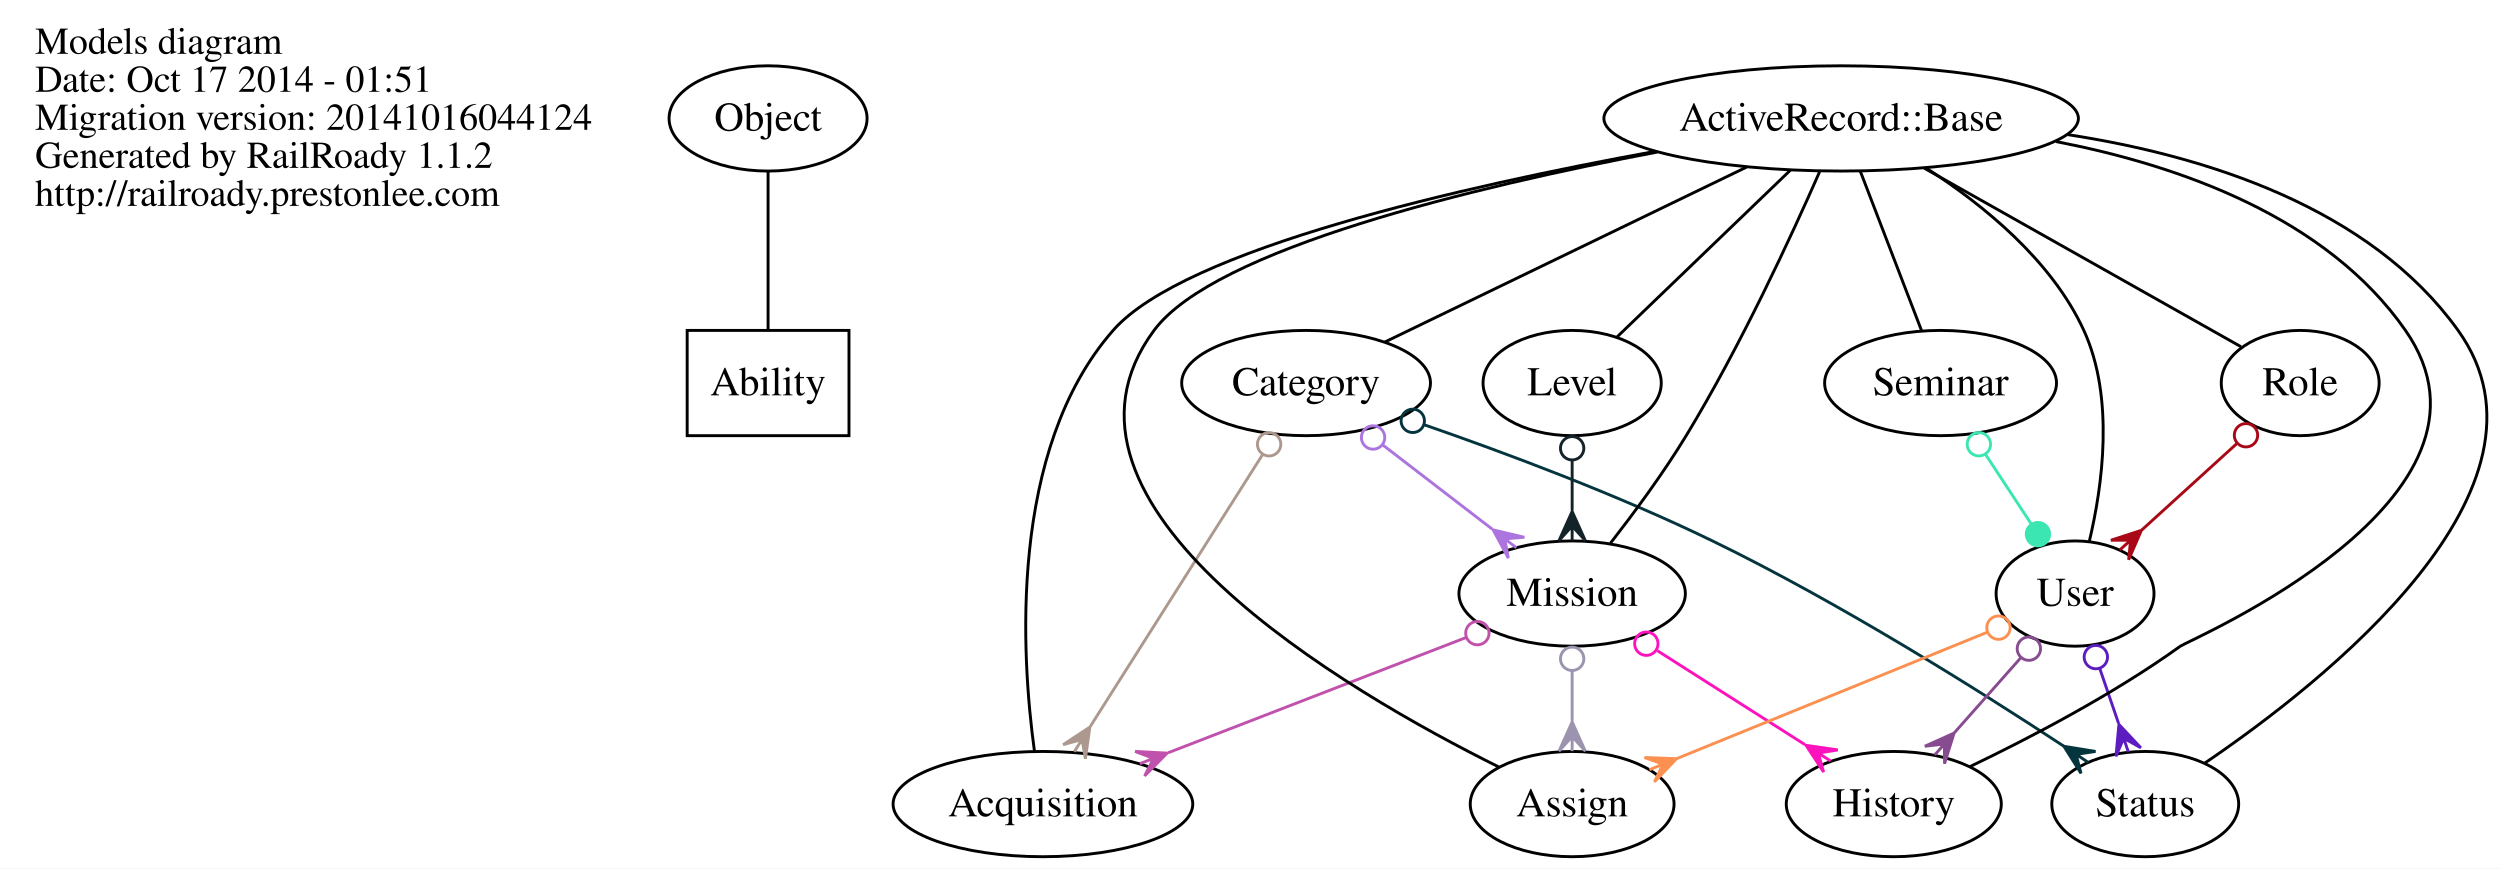
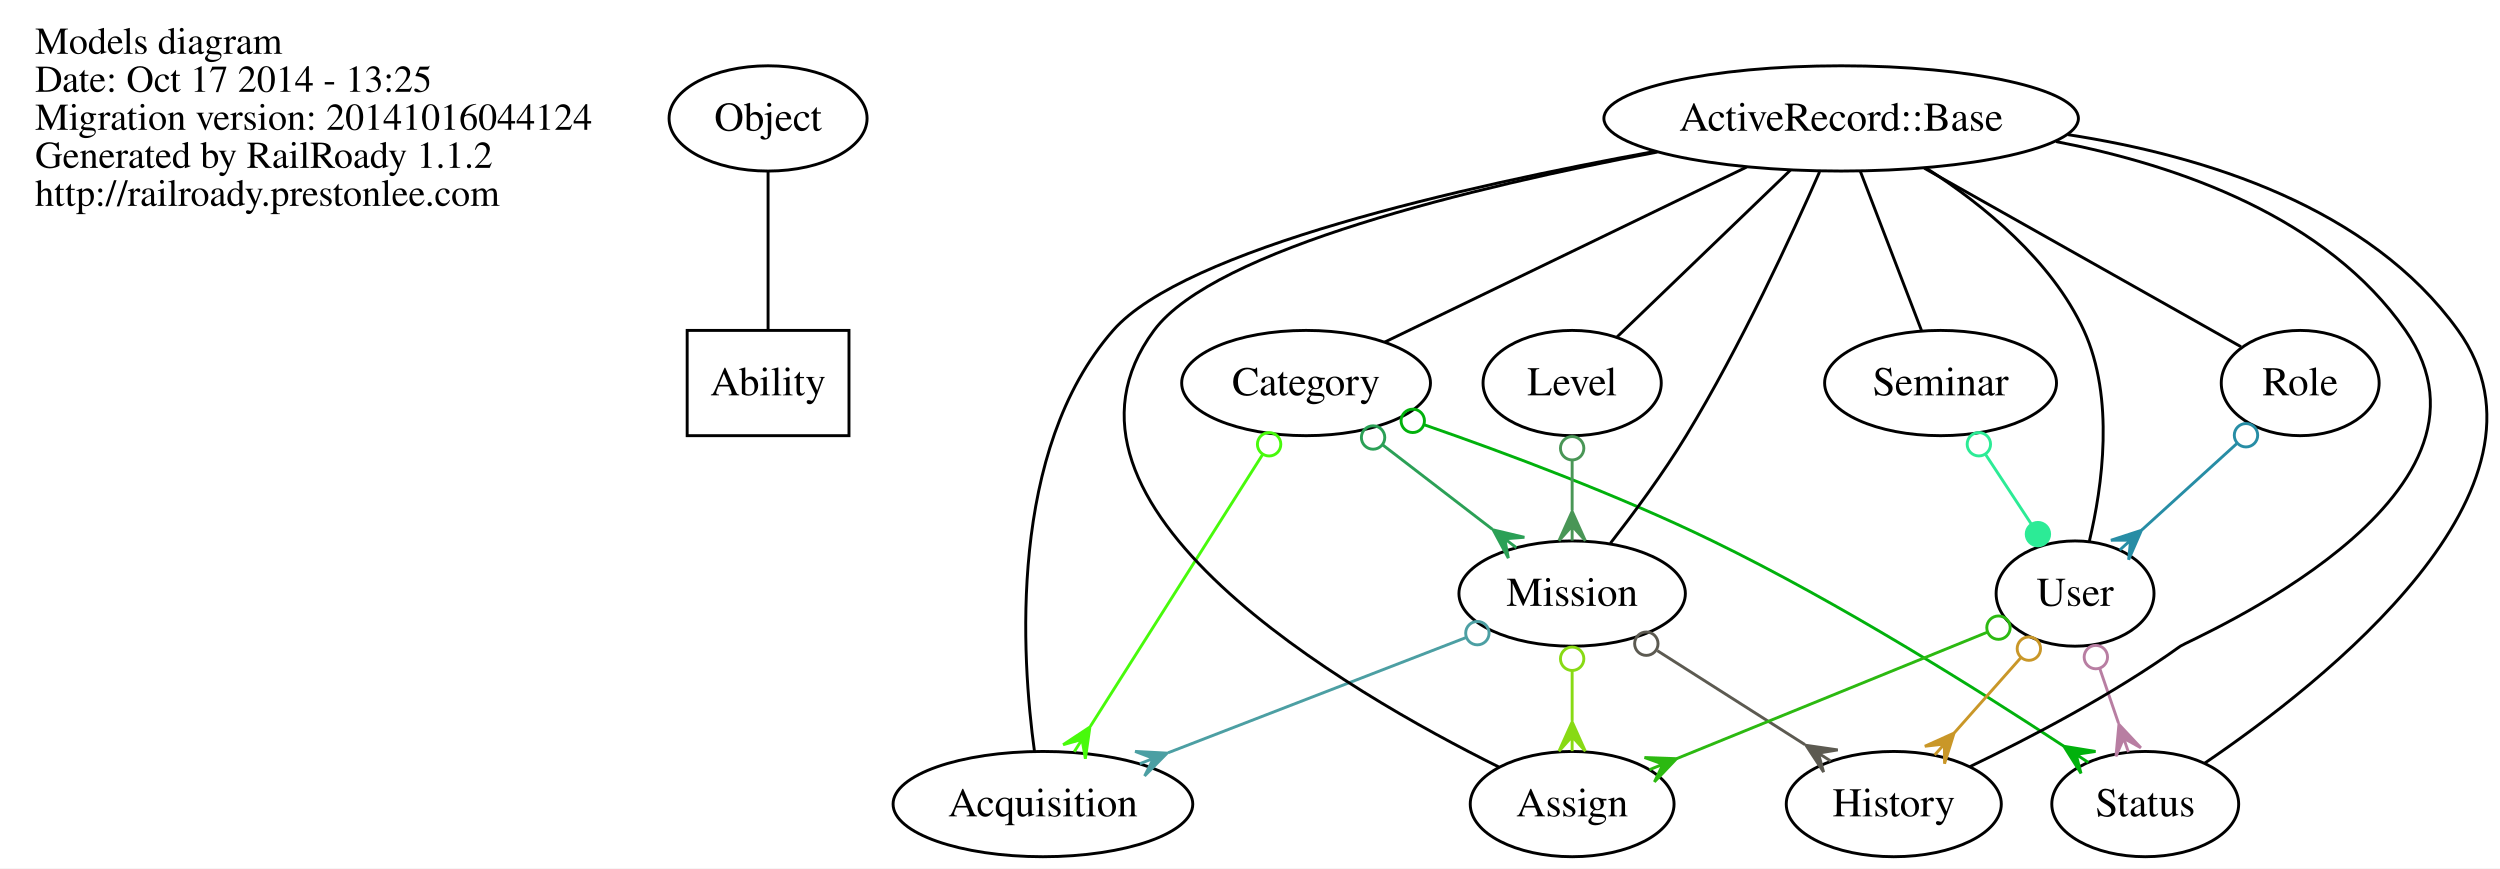
<svg xmlns="http://www.w3.org/2000/svg" width="855pt" height="297pt" viewBox="0.00 0.00 855.02 297.00">
  <g id="graph0" class="graph" transform="scale(1 1) rotate(0) translate(4 293)">
    <polygon fill="white" stroke="none" points="-4,4 -4,-293 851.021,-293 851.021,4 -4,4" />
    <g id="node1" class="node">
      <text text-anchor="start" x="8" y="-274.6" font-family="Times,serif" font-size="13.00">Models diagram</text>
-       <text text-anchor="start" x="8" y="-261.6" font-family="Times,serif" font-size="13.00">Date: Oct 17 2014 - 01:51</text>
+       <text text-anchor="start" x="8" y="-261.6" font-family="Times,serif" font-size="13.00">Date: Oct 17 2014 - 13:25</text>
      <text text-anchor="start" x="8" y="-248.6" font-family="Times,serif" font-size="13.00">Migration version: 20141016044124</text>
      <text text-anchor="start" x="8" y="-235.6" font-family="Times,serif" font-size="13.00">Generated by RailRoady 1.1.2</text>
      <text text-anchor="start" x="8" y="-222.6" font-family="Times,serif" font-size="13.00">http://railroady.prestonlee.com</text>
    </g>
    <g id="node2" class="node">
      <polygon fill="none" stroke="black" points="286.358,-180 231.018,-180 231.018,-144 286.358,-144 286.358,-180" />
      <text text-anchor="middle" x="258.688" y="-157.8" font-family="Times,serif" font-size="14.00">Ability</text>
    </g>
    <g id="node3" class="node">
      <ellipse fill="none" stroke="black" cx="352.688" cy="-18" rx="51.25" ry="18" />
      <text text-anchor="middle" x="352.688" y="-13.8" font-family="Times,serif" font-size="14.00">Acquisition</text>
    </g>
    <g id="node4" class="node">
      <ellipse fill="none" stroke="black" cx="533.688" cy="-18" rx="34.855" ry="18" />
      <text text-anchor="middle" x="533.688" y="-13.8" font-family="Times,serif" font-size="14.00">Assign</text>
    </g>
    <g id="node5" class="node">
      <ellipse fill="none" stroke="black" cx="442.688" cy="-162" rx="42.546" ry="18" />
      <text text-anchor="middle" x="442.688" y="-157.8" font-family="Times,serif" font-size="14.00">Category</text>
    </g>
    <g id="edge5" class="edge">
-       <path fill="none" stroke="#ad988d" d="M427.851,-137.591C411.618,-111.979 385.68,-71.054 368.916,-44.605" />
-       <ellipse fill="none" stroke="#ad988d" cx="430.046" cy="-141.054" rx="4" ry="4" />
-       <polygon fill="#ad988d" stroke="#ad988d" points="368.754,-44.348 367.201,-33.493 366.077,-40.125 363.4,-35.902 363.4,-35.902 363.4,-35.902 366.077,-40.125 359.599,-38.311 368.754,-44.348 368.754,-44.348" />
+       <path fill="none" stroke="#48fa0b" d="M427.851,-137.591C411.618,-111.979 385.68,-71.054 368.916,-44.605" />
+       <ellipse fill="none" stroke="#48fa0b" cx="430.046" cy="-141.054" rx="4" ry="4" />
+       <polygon fill="#48fa0b" stroke="#48fa0b" points="368.754,-44.348 367.201,-33.493 366.077,-40.125 363.4,-35.902 363.4,-35.902 363.4,-35.902 366.077,-40.125 359.599,-38.311 368.754,-44.348 368.754,-44.348" />
    </g>
    <g id="node8" class="node">
      <ellipse fill="none" stroke="black" cx="533.688" cy="-90" rx="38.721" ry="18" />
      <text text-anchor="middle" x="533.688" y="-85.8" font-family="Times,serif" font-size="14.00">Mission</text>
    </g>
    <g id="edge4" class="edge">
-       <path fill="none" stroke="#ac74de" d="M468.884,-140.849C480.631,-131.813 494.486,-121.155 506.364,-112.019" />
-       <ellipse fill="none" stroke="#ac74de" cx="465.604" cy="-143.372" rx="4" ry="4" />
-       <polygon fill="#ac74de" stroke="#ac74de" points="506.678,-111.777 517.348,-109.246 510.641,-108.728 514.604,-105.68 514.604,-105.68 514.604,-105.68 510.641,-108.728 511.861,-102.113 506.678,-111.777 506.678,-111.777" />
+       <path fill="none" stroke="#2ba056" d="M468.884,-140.849C480.631,-131.813 494.486,-121.155 506.364,-112.019" />
+       <ellipse fill="none" stroke="#2ba056" cx="465.604" cy="-143.372" rx="4" ry="4" />
+       <polygon fill="#2ba056" stroke="#2ba056" points="506.678,-111.777 517.348,-109.246 510.641,-108.728 514.604,-105.68 514.604,-105.68 514.604,-105.68 510.641,-108.728 511.861,-102.113 506.678,-111.777 506.678,-111.777" />
    </g>
    <g id="node11" class="node">
      <ellipse fill="none" stroke="black" cx="729.688" cy="-18" rx="31.957" ry="18" />
      <text text-anchor="middle" x="729.688" y="-13.8" font-family="Times,serif" font-size="14.00">Status</text>
    </g>
    <g id="edge6" class="edge">
-       <path fill="none" stroke="#04353e" d="M483.061,-147.737C511.236,-137.969 549.422,-123.7 581.688,-108 625.178,-86.839 672.625,-57.008 701.773,-37.835" />
-       <ellipse fill="none" stroke="#04353e" cx="479.176" cy="-149.071" rx="4" ry="4" />
-       <polygon fill="#04353e" stroke="#04353e" points="701.87,-37.771 712.692,-36.001 706.039,-35.01 710.207,-32.249 710.207,-32.249 710.207,-32.249 706.039,-35.01 707.722,-28.497 701.87,-37.771 701.87,-37.771" />
+       <path fill="none" stroke="#01b10c" d="M483.061,-147.737C511.236,-137.969 549.422,-123.7 581.688,-108 625.178,-86.839 672.625,-57.008 701.773,-37.835" />
+       <ellipse fill="none" stroke="#01b10c" cx="479.176" cy="-149.071" rx="4" ry="4" />
+       <polygon fill="#01b10c" stroke="#01b10c" points="701.87,-37.771 712.692,-36.001 706.039,-35.01 710.207,-32.249 710.207,-32.249 710.207,-32.249 706.039,-35.01 707.722,-28.497 701.87,-37.771 701.87,-37.771" />
    </g>
    <g id="node6" class="node">
      <ellipse fill="none" stroke="black" cx="643.688" cy="-18" rx="36.775" ry="18" />
      <text text-anchor="middle" x="643.688" y="-13.8" font-family="Times,serif" font-size="14.00">History</text>
    </g>
    <g id="node7" class="node">
      <ellipse fill="none" stroke="black" cx="533.688" cy="-162" rx="30.477" ry="18" />
      <text text-anchor="middle" x="533.688" y="-157.8" font-family="Times,serif" font-size="14.00">Level</text>
    </g>
    <g id="edge9" class="edge">
-       <path fill="none" stroke="#142229" d="M533.688,-135.64C533.688,-130.063 533.688,-124.132 533.688,-118.476" />
-       <ellipse fill="none" stroke="#142229" cx="533.688" cy="-139.697" rx="4" ry="4" />
-       <polygon fill="#142229" stroke="#142229" points="533.688,-118.104 538.188,-108.104 533.688,-113.104 533.688,-108.104 533.688,-108.104 533.688,-108.104 533.688,-113.104 529.188,-108.104 533.688,-118.104 533.688,-118.104" />
+       <path fill="none" stroke="#499656" d="M533.688,-135.64C533.688,-130.063 533.688,-124.132 533.688,-118.476" />
+       <ellipse fill="none" stroke="#499656" cx="533.688" cy="-139.697" rx="4" ry="4" />
+       <polygon fill="#499656" stroke="#499656" points="533.688,-118.104 538.188,-108.104 533.688,-113.104 533.688,-108.104 533.688,-108.104 533.688,-108.104 533.688,-113.104 529.188,-108.104 533.688,-118.104 533.688,-118.104" />
    </g>
    <g id="edge11" class="edge">
-       <path fill="none" stroke="#c051ac" d="M497.476,-74.995C468.08,-63.627 426.564,-47.571 395.52,-35.565" />
-       <ellipse fill="none" stroke="#c051ac" cx="501.277" cy="-76.465" rx="4" ry="4" />
-       <polygon fill="#c051ac" stroke="#c051ac" points="395.164,-35.427 387.461,-27.623 390.501,-33.624 385.837,-31.82 385.837,-31.82 385.837,-31.82 390.501,-33.624 384.214,-36.017 395.164,-35.427 395.164,-35.427" />
+       <path fill="none" stroke="#4c9fa3" d="M497.476,-74.995C468.08,-63.627 426.564,-47.571 395.52,-35.565" />
+       <ellipse fill="none" stroke="#4c9fa3" cx="501.277" cy="-76.465" rx="4" ry="4" />
+       <polygon fill="#4c9fa3" stroke="#4c9fa3" points="395.164,-35.427 387.461,-27.623 390.501,-33.624 385.837,-31.82 385.837,-31.82 385.837,-31.82 390.501,-33.624 384.214,-36.017 395.164,-35.427 395.164,-35.427" />
    </g>
    <g id="edge13" class="edge">
-       <path fill="none" stroke="#9c93ae" d="M533.688,-63.64C533.688,-58.063 533.688,-52.132 533.688,-46.476" />
-       <ellipse fill="none" stroke="#9c93ae" cx="533.688" cy="-67.697" rx="4" ry="4" />
-       <polygon fill="#9c93ae" stroke="#9c93ae" points="533.688,-46.104 538.188,-36.104 533.688,-41.104 533.688,-36.104 533.688,-36.104 533.688,-36.104 533.688,-41.104 529.188,-36.104 533.688,-46.104 533.688,-46.104" />
+       <path fill="none" stroke="#88da14" d="M533.688,-63.64C533.688,-58.063 533.688,-52.132 533.688,-46.476" />
+       <ellipse fill="none" stroke="#88da14" cx="533.688" cy="-67.697" rx="4" ry="4" />
+       <polygon fill="#88da14" stroke="#88da14" points="533.688,-46.104 538.188,-36.104 533.688,-41.104 533.688,-36.104 533.688,-36.104 533.688,-36.104 533.688,-41.104 529.188,-36.104 533.688,-46.104 533.688,-46.104" />
    </g>
    <g id="edge12" class="edge">
-       <path fill="none" stroke="#fd13be" d="M562.799,-70.474C578.364,-60.57 597.513,-48.384 613.271,-38.356" />
-       <ellipse fill="none" stroke="#fd13be" cx="559.058" cy="-72.855" rx="4" ry="4" />
-       <polygon fill="#fd13be" stroke="#fd13be" points="613.668,-38.103 624.521,-36.531 617.887,-35.419 622.105,-32.734 622.105,-32.734 622.105,-32.734 617.887,-35.419 619.689,-28.938 613.668,-38.103 613.668,-38.103" />
+       <path fill="none" stroke="#5c5a51" d="M562.799,-70.474C578.364,-60.57 597.513,-48.384 613.271,-38.356" />
+       <ellipse fill="none" stroke="#5c5a51" cx="559.058" cy="-72.855" rx="4" ry="4" />
+       <polygon fill="#5c5a51" stroke="#5c5a51" points="613.668,-38.103 624.521,-36.531 617.887,-35.419 622.105,-32.734 622.105,-32.734 622.105,-32.734 617.887,-35.419 619.689,-28.938 613.668,-38.103 613.668,-38.103" />
    </g>
    <g id="node9" class="node">
      <ellipse fill="none" stroke="black" cx="782.688" cy="-162" rx="27" ry="18" />
      <text text-anchor="middle" x="782.688" y="-157.8" font-family="Times,serif" font-size="14.00">Role</text>
    </g>
    <g id="node12" class="node">
      <ellipse fill="none" stroke="black" cx="705.688" cy="-90" rx="27" ry="18" />
      <text text-anchor="middle" x="705.688" y="-85.8" font-family="Times,serif" font-size="14.00">User</text>
    </g>
    <g id="edge15" class="edge">
-       <path fill="none" stroke="#a90816" d="M761.118,-141.391C750.939,-132.138 738.79,-121.093 728.463,-111.705" />
-       <ellipse fill="none" stroke="#a90816" cx="764.146" cy="-144.144" rx="4" ry="4" />
-       <polygon fill="#a90816" stroke="#a90816" points="728.383,-111.632 724.011,-101.576 724.684,-108.269 720.984,-104.906 720.984,-104.906 720.984,-104.906 724.684,-108.269 717.957,-108.235 728.383,-111.632 728.383,-111.632" />
+       <path fill="none" stroke="#278da5" d="M761.118,-141.391C750.939,-132.138 738.79,-121.093 728.463,-111.705" />
+       <ellipse fill="none" stroke="#278da5" cx="764.146" cy="-144.144" rx="4" ry="4" />
+       <polygon fill="#278da5" stroke="#278da5" points="728.383,-111.632 724.011,-101.576 724.684,-108.269 720.984,-104.906 720.984,-104.906 720.984,-104.906 724.684,-108.269 717.957,-108.235 728.383,-111.632 728.383,-111.632" />
    </g>
    <g id="node10" class="node">
      <ellipse fill="none" stroke="black" cx="659.688" cy="-162" rx="39.656" ry="18" />
      <text text-anchor="middle" x="659.688" y="-157.8" font-family="Times,serif" font-size="14.00">Seminar</text>
    </g>
    <g id="edge17" class="edge">
-       <path fill="none" stroke="#3ce6b3" d="M674.991,-137.713C680.064,-129.993 685.702,-121.413 690.747,-113.735" />
-       <ellipse fill="none" stroke="#3ce6b3" cx="672.786" cy="-141.068" rx="4" ry="4" />
-       <ellipse fill="#3ce6b3" stroke="#3ce6b3" cx="692.985" cy="-110.331" rx="4" ry="4" />
+       <path fill="none" stroke="#2ceb96" d="M674.991,-137.713C680.064,-129.993 685.702,-121.413 690.747,-113.735" />
+       <ellipse fill="none" stroke="#2ceb96" cx="672.786" cy="-141.068" rx="4" ry="4" />
+       <ellipse fill="#2ceb96" stroke="#2ceb96" cx="692.985" cy="-110.331" rx="4" ry="4" />
    </g>
    <g id="edge22" class="edge">
-       <path fill="none" stroke="#fb9051" d="M675.737,-76.811C646.144,-64.767 600.864,-46.339 569.412,-33.539" />
-       <ellipse fill="none" stroke="#fb9051" cx="679.497" cy="-78.341" rx="4" ry="4" />
-       <polygon fill="#fb9051" stroke="#fb9051" points="569.389,-33.53 561.823,-25.592 564.758,-31.645 560.127,-29.76 560.127,-29.76 560.127,-29.76 564.758,-31.645 558.431,-33.928 569.389,-33.53 569.389,-33.53" />
+       <path fill="none" stroke="#2cb911" d="M675.737,-76.811C646.144,-64.767 600.864,-46.339 569.412,-33.539" />
+       <ellipse fill="none" stroke="#2cb911" cx="679.497" cy="-78.341" rx="4" ry="4" />
+       <polygon fill="#2cb911" stroke="#2cb911" points="569.389,-33.53 561.823,-25.592 564.758,-31.645 560.127,-29.76 560.127,-29.76 560.127,-29.76 564.758,-31.645 558.431,-33.928 569.389,-33.53 569.389,-33.53" />
    </g>
    <g id="edge21" class="edge">
-       <path fill="none" stroke="#864c8f" d="M687.216,-68.145C680.043,-60.046 671.794,-50.732 664.419,-42.406" />
-       <ellipse fill="none" stroke="#864c8f" cx="689.887" cy="-71.16" rx="4" ry="4" />
-       <polygon fill="#864c8f" stroke="#864c8f" points="664.309,-42.283 661.048,-31.813 660.994,-38.54 657.679,-34.797 657.679,-34.797 657.679,-34.797 660.994,-38.54 654.31,-37.78 664.309,-42.283 664.309,-42.283" />
+       <path fill="none" stroke="#c99728" d="M687.216,-68.145C680.043,-60.046 671.794,-50.732 664.419,-42.406" />
+       <ellipse fill="none" stroke="#c99728" cx="689.887" cy="-71.16" rx="4" ry="4" />
+       <polygon fill="#c99728" stroke="#c99728" points="664.309,-42.283 661.048,-31.813 660.994,-38.54 657.679,-34.797 657.679,-34.797 657.679,-34.797 660.994,-38.54 654.31,-37.78 664.309,-42.283 664.309,-42.283" />
    </g>
    <g id="edge20" class="edge">
-       <path fill="none" stroke="#5d1cbf" d="M714.112,-64.431C716.192,-58.362 718.431,-51.833 720.544,-45.67" />
-       <ellipse fill="none" stroke="#5d1cbf" cx="712.795" cy="-68.271" rx="4" ry="4" />
-       <polygon fill="#5d1cbf" stroke="#5d1cbf" points="720.688,-45.248 728.188,-37.248 722.31,-40.519 723.932,-35.789 723.932,-35.789 723.932,-35.789 722.31,-40.519 719.675,-34.33 720.688,-45.248 720.688,-45.248" />
+       <path fill="none" stroke="#b87ea2" d="M714.112,-64.431C716.192,-58.362 718.431,-51.833 720.544,-45.67" />
+       <ellipse fill="none" stroke="#b87ea2" cx="712.795" cy="-68.271" rx="4" ry="4" />
+       <polygon fill="#b87ea2" stroke="#b87ea2" points="720.688,-45.248 728.188,-37.248 722.31,-40.519 723.932,-35.789 723.932,-35.789 723.932,-35.789 722.31,-40.519 719.675,-34.33 720.688,-45.248 720.688,-45.248" />
    </g>
    <g id="node13" class="node">
      <ellipse fill="none" stroke="black" cx="258.688" cy="-252.5" rx="33.86" ry="18" />
      <text text-anchor="middle" x="258.688" y="-248.3" font-family="Times,serif" font-size="14.00">Object</text>
    </g>
    <g id="edge1" class="edge">
      <path fill="none" stroke="black" d="M258.688,-234.436C258.688,-218.765 258.688,-195.666 258.688,-180.011" />
    </g>
    <g id="node14" class="node">
      <ellipse fill="none" stroke="black" cx="625.688" cy="-252.5" rx="81.142" ry="18" />
      <text text-anchor="middle" x="625.688" y="-248.3" font-family="Times,serif" font-size="14.00">ActiveRecord::Base</text>
    </g>
    <g id="edge2" class="edge">
      <path fill="none" stroke="black" d="M562.043,-241.236C496.639,-229.345 401.031,-207.78 376.688,-180 340.741,-138.98 345.354,-68.302 349.802,-36" />
    </g>
    <g id="edge3" class="edge">
      <path fill="none" stroke="black" d="M562.798,-240.994C500.444,-229.145 411.317,-207.839 390.688,-180 346.506,-120.376 456.817,-56.418 508.599,-30.694" />
    </g>
    <g id="edge7" class="edge">
      <path fill="none" stroke="black" d="M593.392,-235.882C558.197,-218.861 502.523,-191.937 469.603,-176.016" />
    </g>
    <g id="edge8" class="edge">
      <path fill="none" stroke="black" d="M699.186,-244.581C741.656,-236.379 791.847,-218.567 818.688,-180 858.771,-122.405 744.709,-74.174 741.688,-72 718.766,-55.504 690.114,-40.585 669.724,-30.81" />
    </g>
    <g id="edge10" class="edge">
      <path fill="none" stroke="black" d="M608.383,-234.854C591.31,-218.431 565.457,-193.561 549.08,-177.807" />
    </g>
    <g id="edge14" class="edge">
      <path fill="none" stroke="black" d="M618.319,-234.251C608.813,-212.597 591.279,-174.582 572.688,-144 564.854,-131.114 554.73,-117.426 546.76,-107.189" />
    </g>
    <g id="edge16" class="edge">
      <path fill="none" stroke="black" d="M654.119,-235.473C685.401,-217.84 734.887,-189.945 762.45,-174.408" />
    </g>
    <g id="edge18" class="edge">
      <path fill="none" stroke="black" d="M632.243,-234.436C638.264,-218.765 647.138,-195.666 653.152,-180.011" />
    </g>
    <g id="edge19" class="edge">
      <path fill="none" stroke="black" d="M703.199,-246.96C750.092,-239.736 806.488,-222.121 836.688,-180 875.311,-126.132 790.655,-59.555 749.947,-31.941" />
    </g>
    <g id="edge23" class="edge">
      <path fill="none" stroke="black" d="M654.948,-235.406C674.148,-223.046 697.671,-204.032 708.688,-180 719.318,-156.811 714.999,-126.542 710.585,-107.952" />
    </g>
  </g>
</svg>
